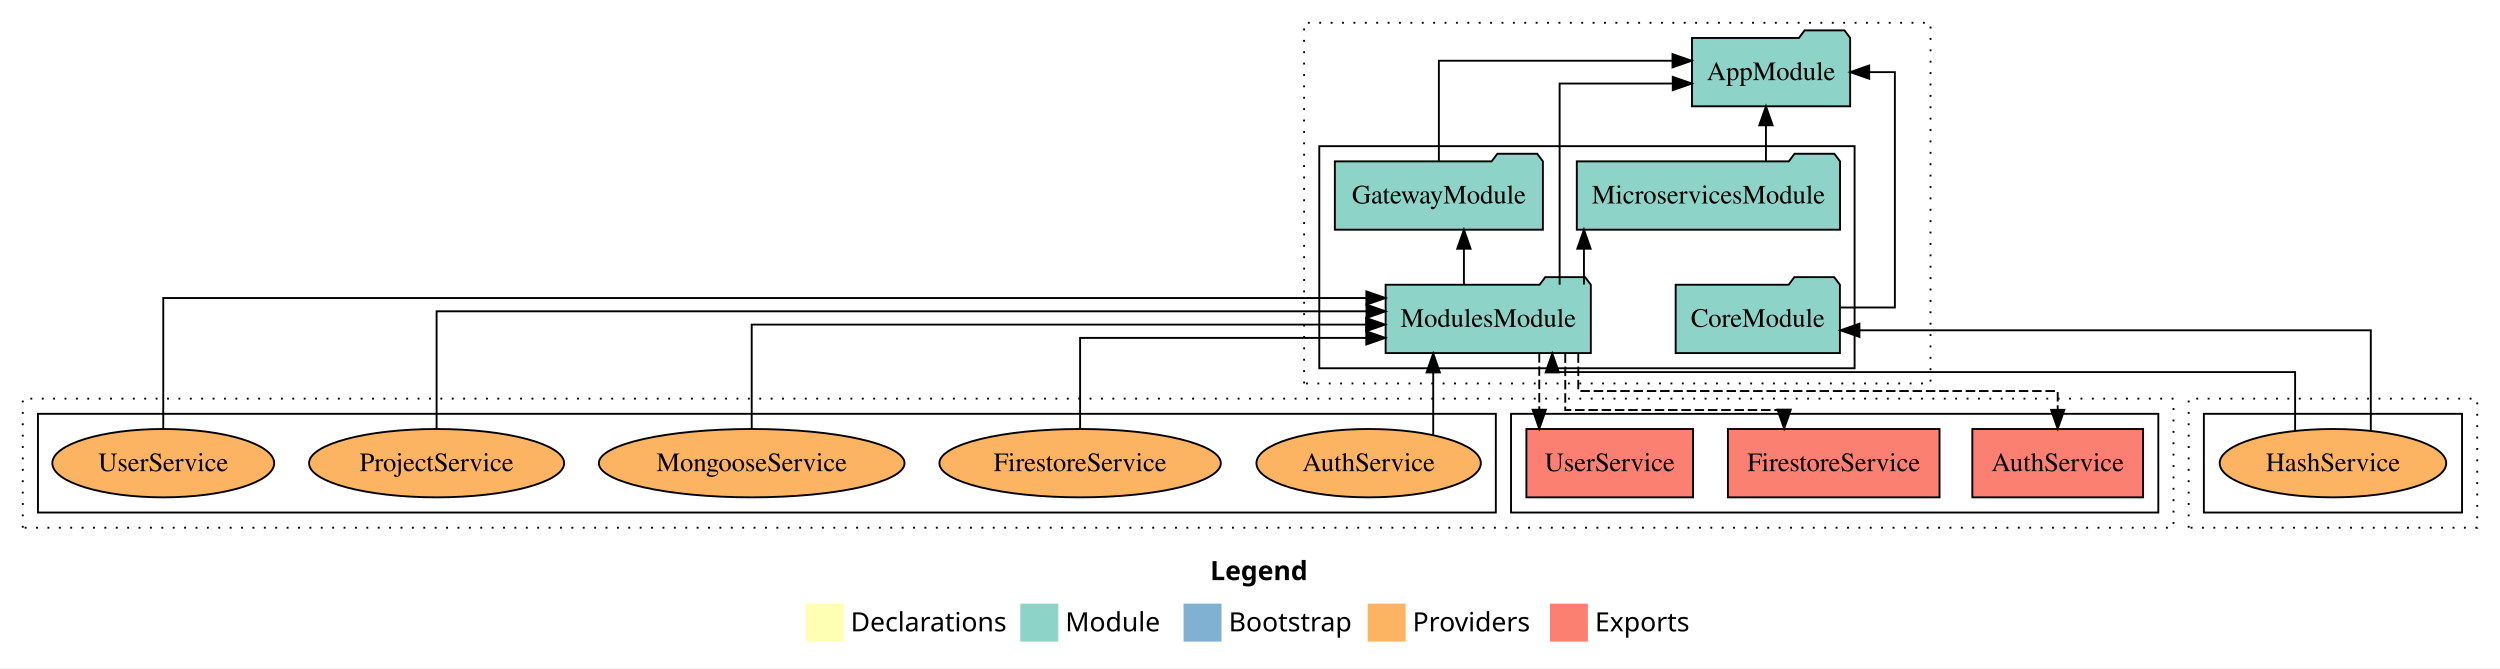
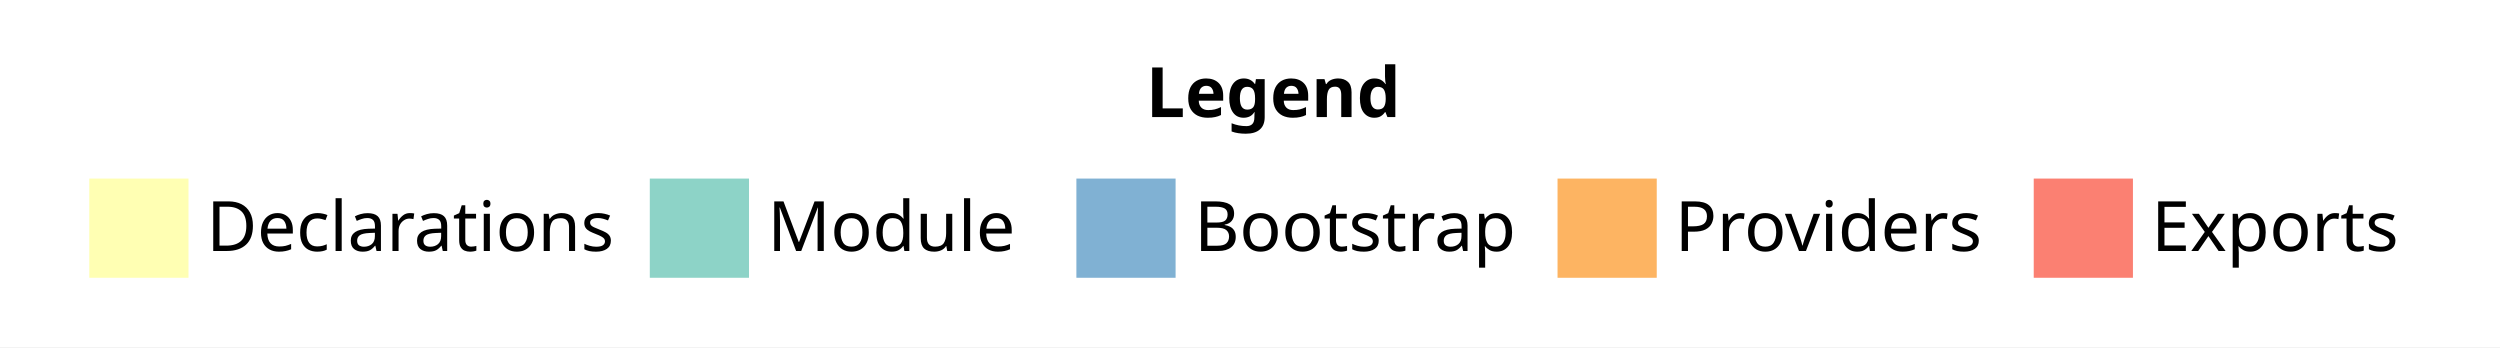
- <svg xmlns="http://www.w3.org/2000/svg" width="1317pt" height="352pt" viewBox="0.00 0.00 1317.00 352.00">
-   <g id="graph0" class="graph" transform="scale(1 1) rotate(0) translate(4 348)">
-     <polygon fill="white" stroke="transparent" points="-4,4 -4,-348 1313,-348 1313,4 -4,4" />
-     <text text-anchor="start" x="633.51" y="-42.4" font-family="Times-12" font-weight="bold" font-size="14.00">Legend</text>
-     <polygon fill="#ffffb3" stroke="transparent" points="420.5,-10 420.5,-30 440.5,-30 440.5,-10 420.5,-10" />
-     <text text-anchor="start" x="444.13" y="-15.4" font-family="Times-12" font-size="14.00">  Declarations</text>
-     <polygon fill="#8dd3c7" stroke="transparent" points="533.5,-10 533.5,-30 553.5,-30 553.5,-10 533.5,-10" />
-     <text text-anchor="start" x="557.23" y="-15.4" font-family="Times-12" font-size="14.00">  Module</text>
-     <polygon fill="#80b1d3" stroke="transparent" points="619.5,-10 619.5,-30 639.5,-30 639.5,-10 619.5,-10" />
-     <text text-anchor="start" x="643.28" y="-15.4" font-family="Times-12" font-size="14.00">  Bootstrap</text>
-     <polygon fill="#fdb462" stroke="transparent" points="716.5,-10 716.5,-30 736.5,-30 736.5,-10 716.5,-10" />
-     <text text-anchor="start" x="740.17" y="-15.4" font-family="Times-12" font-size="14.00">  Providers</text>
-     <polygon fill="#fb8072" stroke="transparent" points="812.5,-10 812.5,-30 832.5,-30 832.5,-10 812.5,-10" />
-     <text text-anchor="start" x="836.23" y="-15.4" font-family="Times-12" font-size="14.00">  Exports</text>
-     <g id="clust1" class="cluster">
-       <polygon fill="none" stroke="black" stroke-dasharray="1,5" points="683,-146 683,-336 1013,-336 1013,-146 683,-146" />
-     </g>
-     <g id="clust3" class="cluster">
-       <polygon fill="none" stroke="black" points="691,-154 691,-271 973,-271 973,-154 691,-154" />
-     </g>
-     <g id="clust7" class="cluster">
-       <polygon fill="none" stroke="black" stroke-dasharray="1,5" points="1149,-70 1149,-138 1301,-138 1301,-70 1149,-70" />
-     </g>
-     <g id="clust12" class="cluster">
-       <polygon fill="none" stroke="black" points="1157,-78 1157,-130 1293,-130 1293,-78 1157,-78" />
-     </g>
-     <g id="clust25" class="cluster">
-       <polygon fill="none" stroke="black" stroke-dasharray="1,5" points="8,-70 8,-138 1141,-138 1141,-70 8,-70" />
-     </g>
-     <g id="clust28" class="cluster">
-       <polygon fill="none" stroke="black" points="792,-78 792,-130 1133,-130 1133,-78 792,-78" />
-     </g>
-     <g id="clust30" class="cluster">
-       <polygon fill="none" stroke="black" points="16,-78 16,-130 784,-130 784,-78 16,-78" />
-     </g>
-     <g id="node1" class="node">
-       <polygon fill="#8dd3c7" stroke="black" points="965.26,-198 962.26,-202 941.26,-202 938.26,-198 878.74,-198 878.74,-162 965.26,-162 965.26,-198" />
-       <text text-anchor="middle" x="922" y="-175.8" font-family="Times,serif" font-size="14.00">CoreModule</text>
-     </g>
-     <g id="node5" class="node">
-       <polygon fill="#8dd3c7" stroke="black" points="970.66,-328 967.66,-332 946.66,-332 943.66,-328 887.34,-328 887.34,-292 970.66,-292 970.66,-328" />
-       <text text-anchor="middle" x="929" y="-305.8" font-family="Times,serif" font-size="14.00">AppModule</text>
-     </g>
-     <g id="edge1" class="edge">
-       <path fill="none" stroke="black" d="M965.26,-186C980.64,-186 994.22,-186 994.22,-186 994.22,-186 994.22,-310 994.22,-310 994.22,-310 980.68,-310 980.68,-310" />
-       <polygon fill="black" stroke="black" points="980.68,-306.5 970.68,-310 980.68,-313.5 980.68,-306.5" />
-     </g>
-     <g id="node2" class="node">
-       <polygon fill="#8dd3c7" stroke="black" points="808.8,-263 805.8,-267 784.8,-267 781.8,-263 699.2,-263 699.2,-227 808.8,-227 808.8,-263" />
-       <text text-anchor="middle" x="754" y="-240.8" font-family="Times,serif" font-size="14.00">GatewayModule</text>
-     </g>
-     <g id="edge2" class="edge">
-       <path fill="none" stroke="black" d="M754,-263.28C754,-284.32 754,-316 754,-316 754,-316 877.08,-316 877.08,-316" />
-       <polygon fill="black" stroke="black" points="877.08,-319.5 887.08,-316 877.08,-312.5 877.08,-319.5" />
-     </g>
-     <g id="node3" class="node">
-       <polygon fill="#8dd3c7" stroke="black" points="965.34,-263 962.34,-267 941.34,-267 938.34,-263 826.66,-263 826.66,-227 965.34,-227 965.34,-263" />
-       <text text-anchor="middle" x="896" y="-240.8" font-family="Times,serif" font-size="14.00">MicroservicesModule</text>
-     </g>
-     <g id="edge3" class="edge">
-       <path fill="none" stroke="black" d="M926.3,-263.11C926.3,-263.11 926.3,-281.99 926.3,-281.99" />
-       <polygon fill="black" stroke="black" points="922.8,-281.99 926.3,-291.99 929.8,-281.99 922.8,-281.99" />
-     </g>
-     <g id="node4" class="node">
-       <polygon fill="#8dd3c7" stroke="black" points="834.05,-198 831.05,-202 810.05,-202 807.05,-198 725.95,-198 725.95,-162 834.05,-162 834.05,-198" />
-       <text text-anchor="middle" x="780" y="-175.8" font-family="Times,serif" font-size="14.00">ModulesModule</text>
-     </g>
-     <g id="edge6" class="edge">
-       <path fill="none" stroke="black" d="M767.19,-198.11C767.19,-198.11 767.19,-216.99 767.19,-216.99" />
-       <polygon fill="black" stroke="black" points="763.69,-216.99 767.19,-226.99 770.69,-216.99 763.69,-216.99" />
-     </g>
-     <g id="edge7" class="edge">
-       <path fill="none" stroke="black" d="M830.42,-198.11C830.42,-198.11 830.42,-216.99 830.42,-216.99" />
-       <polygon fill="black" stroke="black" points="826.93,-216.99 830.42,-226.99 833.93,-216.99 826.93,-216.99" />
-     </g>
-     <g id="edge4" class="edge">
-       <path fill="none" stroke="black" d="M817.61,-198.03C817.61,-232.42 817.61,-304 817.61,-304 817.61,-304 877.21,-304 877.21,-304" />
-       <polygon fill="black" stroke="black" points="877.21,-307.5 887.21,-304 877.21,-300.5 877.21,-307.5" />
-     </g>
-     <g id="node7" class="node">
-       <polygon fill="#fb8072" stroke="black" points="1124.98,-122 1035.02,-122 1035.02,-86 1124.98,-86 1124.98,-122" />
-       <text text-anchor="middle" x="1080" y="-99.8" font-family="Times,serif" font-size="14.00">AuthService </text>
-     </g>
-     <g id="edge8" class="edge">
-       <path fill="none" stroke="black" stroke-dasharray="5,2" d="M827.43,-161.89C827.43,-152.1 827.43,-142 827.43,-142 827.43,-142 1080,-142 1080,-142 1080,-142 1080,-132.11 1080,-132.11" />
-       <polygon fill="black" stroke="black" points="1083.5,-132.11 1080,-122.11 1076.5,-132.11 1083.5,-132.11" />
-     </g>
-     <g id="node8" class="node">
-       <polygon fill="#fb8072" stroke="black" points="1017.74,-122 906.26,-122 906.26,-86 1017.74,-86 1017.74,-122" />
-       <text text-anchor="middle" x="962" y="-99.8" font-family="Times,serif" font-size="14.00">FirestoreService </text>
-     </g>
-     <g id="edge9" class="edge">
-       <path fill="none" stroke="black" stroke-dasharray="5,2" d="M820.58,-161.85C820.58,-148.26 820.58,-132 820.58,-132 820.58,-132 935.88,-132 935.88,-132 935.88,-132 935.88,-131.02 935.88,-131.02" />
-       <polygon fill="black" stroke="black" points="939.38,-132.21 935.88,-122.21 932.38,-132.21 939.38,-132.21" />
-     </g>
-     <g id="node9" class="node">
-       <polygon fill="#fb8072" stroke="black" points="887.9,-122 800.1,-122 800.1,-86 887.9,-86 887.9,-122" />
-       <text text-anchor="middle" x="844" y="-99.8" font-family="Times,serif" font-size="14.00">UserService </text>
-     </g>
-     <g id="edge10" class="edge">
-       <path fill="none" stroke="black" stroke-dasharray="5,2" d="M806.89,-161.99C806.89,-161.99 806.89,-132.15 806.89,-132.15" />
-       <polygon fill="black" stroke="black" points="810.39,-132.15 806.89,-122.15 803.39,-132.15 810.39,-132.15" />
-     </g>
-     <g id="node6" class="node">
-       <ellipse fill="#fdb462" stroke="black" cx="1225" cy="-104" rx="59.67" ry="18" />
-       <text text-anchor="middle" x="1225" y="-99.8" font-family="Times,serif" font-size="14.00">HashService</text>
-     </g>
-     <g id="edge5" class="edge">
-       <path fill="none" stroke="black" d="M1244.94,-121.3C1244.94,-142.03 1244.94,-174 1244.94,-174 1244.94,-174 975.55,-174 975.55,-174" />
-       <polygon fill="black" stroke="black" points="975.55,-170.5 965.55,-174 975.55,-177.5 975.55,-170.5" />
-     </g>
-     <g id="edge13" class="edge">
-       <path fill="none" stroke="black" d="M1205.06,-121.06C1205.06,-134.85 1205.06,-152 1205.06,-152 1205.06,-152 813.74,-152 813.74,-152 813.74,-152 813.74,-152.98 813.74,-152.98" />
-       <polygon fill="black" stroke="black" points="810.24,-151.79 813.74,-161.79 817.24,-151.79 810.24,-151.79" />
-     </g>
-     <g id="node10" class="node">
-       <ellipse fill="#fdb462" stroke="black" cx="717" cy="-104" rx="59.11" ry="18" />
-       <text text-anchor="middle" x="717" y="-99.8" font-family="Times,serif" font-size="14.00">AuthService</text>
-     </g>
-     <g id="edge11" class="edge">
-       <path fill="none" stroke="black" d="M751.02,-119.02C751.02,-119.02 751.02,-151.8 751.02,-151.8" />
-       <polygon fill="black" stroke="black" points="747.52,-151.8 751.02,-161.8 754.52,-151.8 747.52,-151.8" />
-     </g>
-     <g id="node11" class="node">
-       <ellipse fill="#fdb462" stroke="black" cx="565" cy="-104" rx="74.13" ry="18" />
-       <text text-anchor="middle" x="565" y="-99.8" font-family="Times,serif" font-size="14.00">FirestoreService</text>
-     </g>
-     <g id="edge12" class="edge">
-       <path fill="none" stroke="black" d="M565,-122.03C565,-141.58 565,-170 565,-170 565,-170 715.75,-170 715.75,-170" />
-       <polygon fill="black" stroke="black" points="715.75,-173.5 725.75,-170 715.75,-166.5 715.75,-173.5" />
-     </g>
-     <g id="node12" class="node">
-       <ellipse fill="#fdb462" stroke="black" cx="392" cy="-104" rx="80.52" ry="18" />
-       <text text-anchor="middle" x="392" y="-99.8" font-family="Times,serif" font-size="14.00">MongooseService</text>
-     </g>
-     <g id="edge14" class="edge">
-       <path fill="none" stroke="black" d="M392,-122.04C392,-143.66 392,-177 392,-177 392,-177 715.64,-177 715.64,-177" />
-       <polygon fill="black" stroke="black" points="715.64,-180.5 725.64,-177 715.64,-173.5 715.64,-180.5" />
-     </g>
-     <g id="node13" class="node">
-       <ellipse fill="#fdb462" stroke="black" cx="226" cy="-104" rx="67.19" ry="18" />
-       <text text-anchor="middle" x="226" y="-99.8" font-family="Times,serif" font-size="14.00">ProjectService</text>
-     </g>
-     <g id="edge15" class="edge">
-       <path fill="none" stroke="black" d="M226,-122.15C226,-145.76 226,-184 226,-184 226,-184 715.87,-184 715.87,-184" />
-       <polygon fill="black" stroke="black" points="715.87,-187.5 725.87,-184 715.87,-180.5 715.87,-187.5" />
-     </g>
-     <g id="node14" class="node">
-       <ellipse fill="#fdb462" stroke="black" cx="82" cy="-104" rx="58.44" ry="18" />
-       <text text-anchor="middle" x="82" y="-99.8" font-family="Times,serif" font-size="14.00">UserService</text>
-     </g>
-     <g id="edge16" class="edge">
-       <path fill="none" stroke="black" d="M82,-122.03C82,-147.51 82,-191 82,-191 82,-191 715.81,-191 715.81,-191" />
-       <polygon fill="black" stroke="black" points="715.81,-194.5 725.81,-191 715.81,-187.5 715.81,-194.5" />
-     </g>
+ <svg xmlns="http://www.w3.org/2000/svg" width="504pt" height="70pt" viewBox="0.00 0.00 504.00 70.00">
+   <g id="graph0" class="graph" transform="scale(1 1) rotate(0) translate(4 66)">
+     <polygon fill="white" stroke="transparent" points="-4,4 -4,-66 500,-66 500,4 -4,4" />
+     <text text-anchor="start" x="227.01" y="-42.4" font-family="Times-12" font-weight="bold" font-size="14.00">Legend</text>
+     <polygon fill="#ffffb3" stroke="transparent" points="14,-10 14,-30 34,-30 34,-10 14,-10" />
+     <text text-anchor="start" x="37.63" y="-15.4" font-family="Times-12" font-size="14.00">  Declarations</text>
+     <polygon fill="#8dd3c7" stroke="transparent" points="127,-10 127,-30 147,-30 147,-10 127,-10" />
+     <text text-anchor="start" x="150.73" y="-15.4" font-family="Times-12" font-size="14.00">  Module</text>
+     <polygon fill="#80b1d3" stroke="transparent" points="213,-10 213,-30 233,-30 233,-10 213,-10" />
+     <text text-anchor="start" x="236.78" y="-15.4" font-family="Times-12" font-size="14.00">  Bootstrap</text>
+     <polygon fill="#fdb462" stroke="transparent" points="310,-10 310,-30 330,-30 330,-10 310,-10" />
+     <text text-anchor="start" x="333.67" y="-15.4" font-family="Times-12" font-size="14.00">  Providers</text>
+     <polygon fill="#fb8072" stroke="transparent" points="406,-10 406,-30 426,-30 426,-10 406,-10" />
+     <text text-anchor="start" x="429.73" y="-15.4" font-family="Times-12" font-size="14.00">  Exports</text>
  </g>
</svg>
